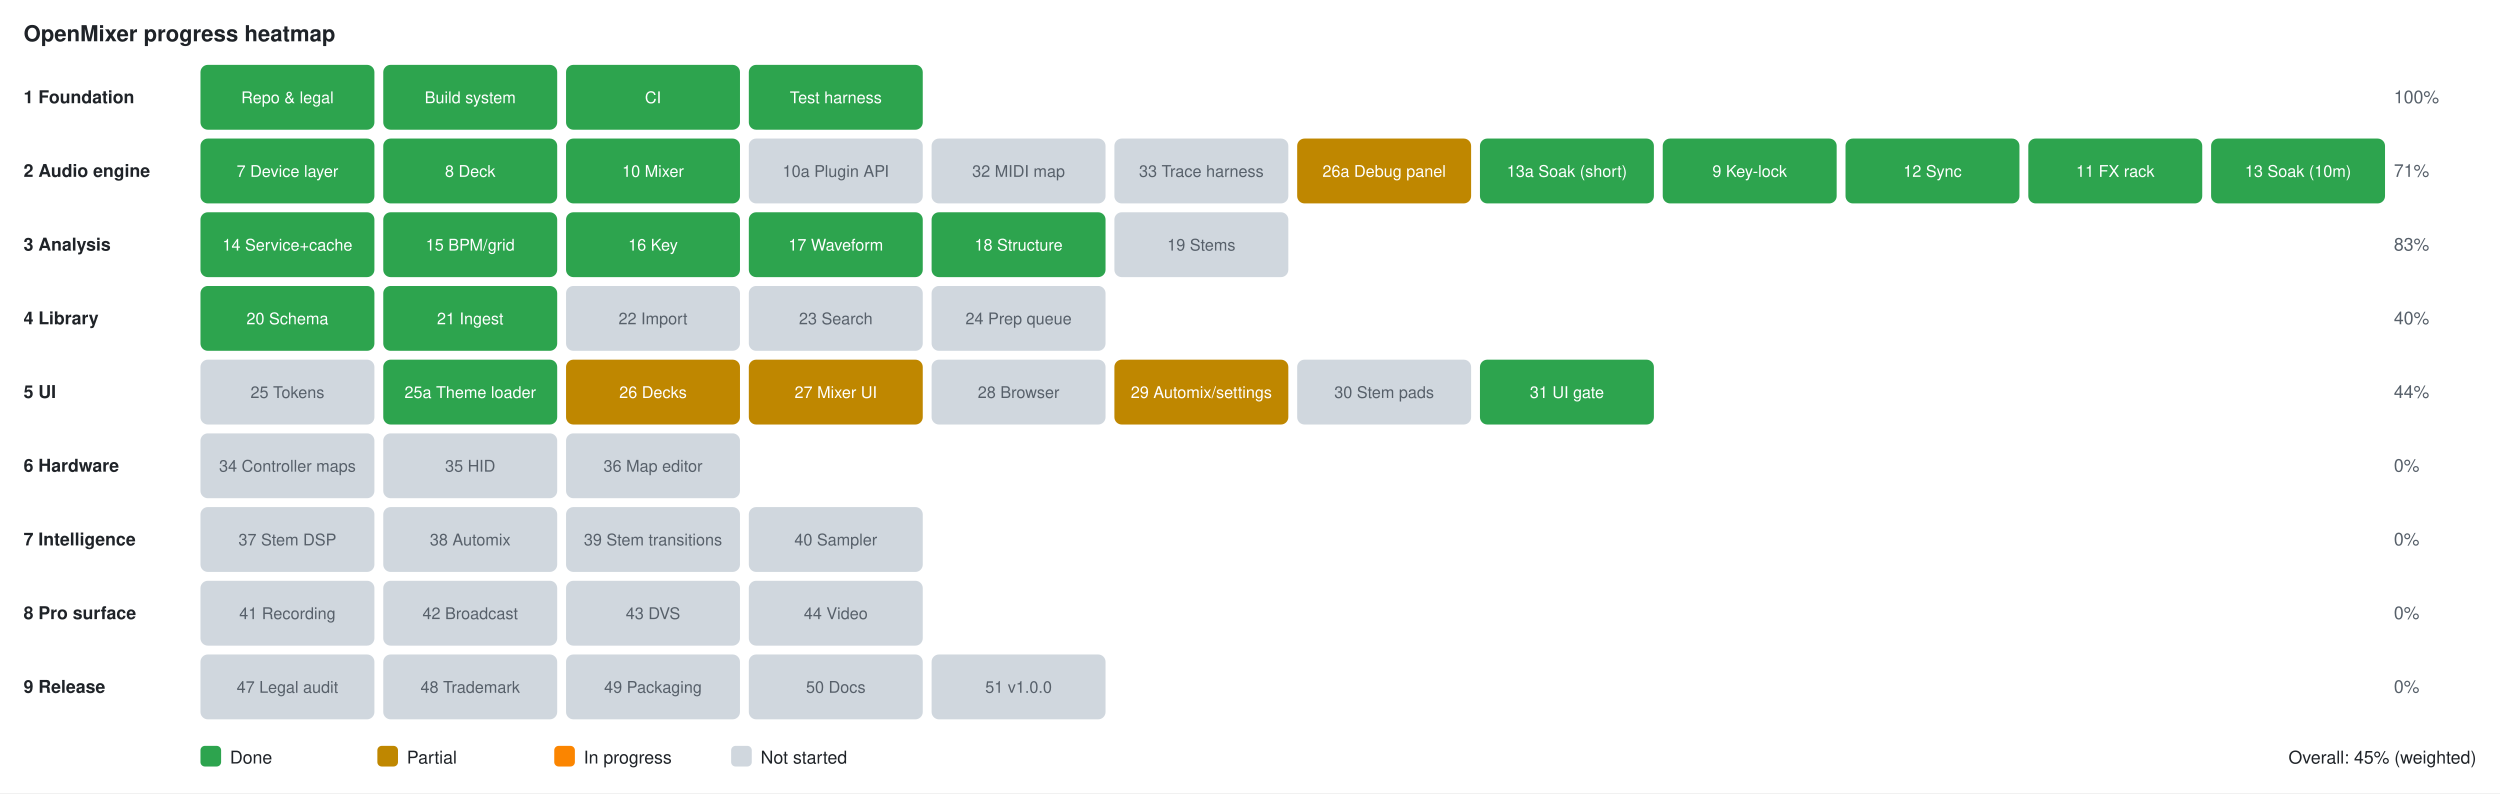
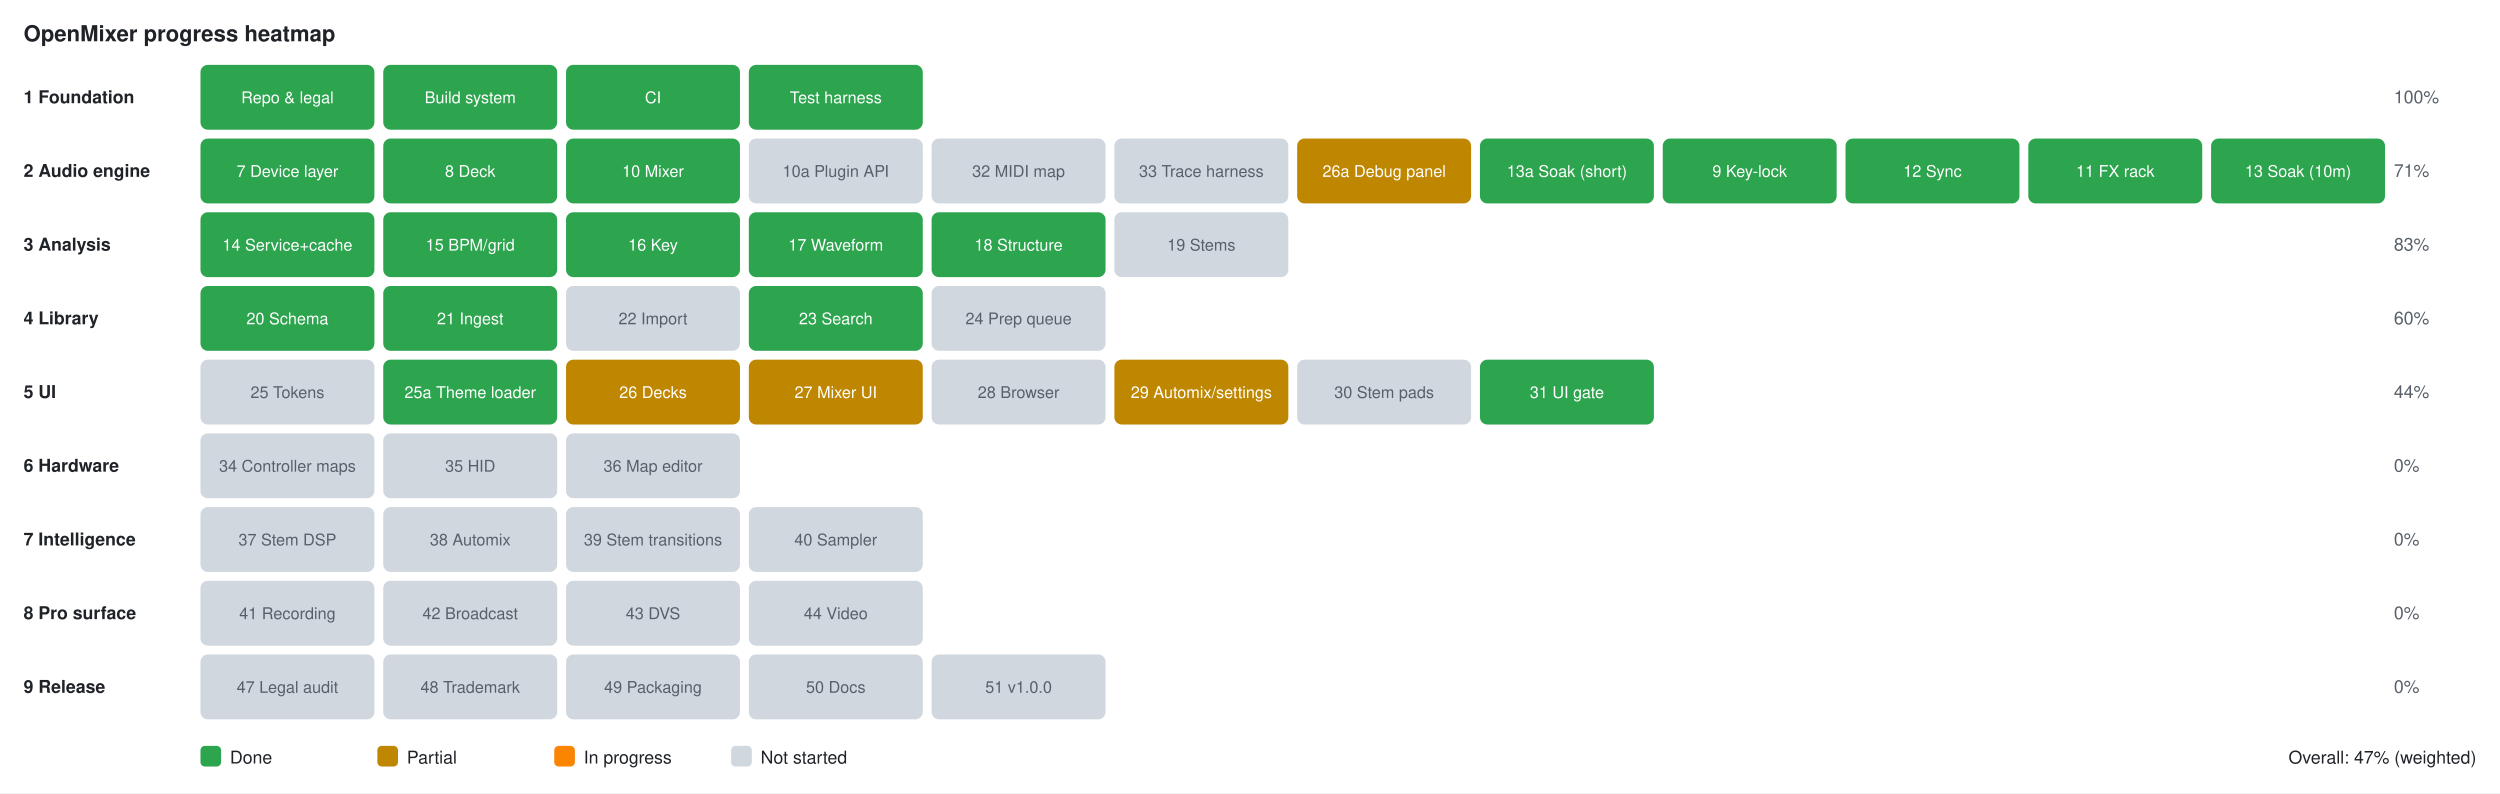
<svg xmlns="http://www.w3.org/2000/svg" width="1696" height="538" viewBox="0 0 1696 538" font-family="-apple-system,Segoe UI,Helvetica,Arial,sans-serif">
  <rect width="100%" height="100%" fill="#ffffff" />
  <text x="16" y="28" font-size="15" font-weight="600" fill="#1f2328">OpenMixer progress heatmap</text>
  <text x="16" y="70.0" font-size="12" font-weight="600" fill="#1f2328">1 Foundation</text>
  <g>
    <rect x="136" y="44" width="118" height="44" rx="5" fill="#2da44e" />
    <text x="195.0" y="70.0" font-size="11" text-anchor="middle" fill="#ffffff">Repo &amp; legal</text>
  </g>
  <g>
    <rect x="260" y="44" width="118" height="44" rx="5" fill="#2da44e" />
    <text x="319.0" y="70.0" font-size="11" text-anchor="middle" fill="#ffffff">Build system</text>
  </g>
  <g>
    <rect x="384" y="44" width="118" height="44" rx="5" fill="#2da44e" />
    <text x="443.0" y="70.0" font-size="11" text-anchor="middle" fill="#ffffff">CI</text>
  </g>
  <g>
    <rect x="508" y="44" width="118" height="44" rx="5" fill="#2da44e" />
    <text x="567.0" y="70.0" font-size="11" text-anchor="middle" fill="#ffffff">Test harness</text>
  </g>
  <text x="1624" y="70.0" font-size="12" fill="#57606a">100%</text>
  <text x="16" y="120.0" font-size="12" font-weight="600" fill="#1f2328">2 Audio engine</text>
  <g>
    <rect x="136" y="94" width="118" height="44" rx="5" fill="#2da44e" />
    <text x="195.0" y="120.0" font-size="11" text-anchor="middle" fill="#ffffff">7 Device layer</text>
  </g>
  <g>
    <rect x="260" y="94" width="118" height="44" rx="5" fill="#2da44e" />
    <text x="319.0" y="120.0" font-size="11" text-anchor="middle" fill="#ffffff">8 Deck</text>
  </g>
  <g>
    <rect x="384" y="94" width="118" height="44" rx="5" fill="#2da44e" />
    <text x="443.0" y="120.0" font-size="11" text-anchor="middle" fill="#ffffff">10 Mixer</text>
  </g>
  <g>
    <rect x="508" y="94" width="118" height="44" rx="5" fill="#d0d7de" />
    <text x="567.0" y="120.0" font-size="11" text-anchor="middle" fill="#57606a">10a Plugin API</text>
  </g>
  <g>
    <rect x="632" y="94" width="118" height="44" rx="5" fill="#d0d7de" />
    <text x="691.0" y="120.0" font-size="11" text-anchor="middle" fill="#57606a">32 MIDI map</text>
  </g>
  <g>
    <rect x="756" y="94" width="118" height="44" rx="5" fill="#d0d7de" />
    <text x="815.0" y="120.0" font-size="11" text-anchor="middle" fill="#57606a">33 Trace harness</text>
  </g>
  <g>
    <rect x="880" y="94" width="118" height="44" rx="5" fill="#bf8700" />
    <text x="939.0" y="120.0" font-size="11" text-anchor="middle" fill="#ffffff">26a Debug panel</text>
  </g>
  <g>
    <rect x="1004" y="94" width="118" height="44" rx="5" fill="#2da44e" />
    <text x="1063.0" y="120.0" font-size="11" text-anchor="middle" fill="#ffffff">13a Soak (short)</text>
  </g>
  <g>
    <rect x="1128" y="94" width="118" height="44" rx="5" fill="#2da44e" />
    <text x="1187.0" y="120.0" font-size="11" text-anchor="middle" fill="#ffffff">9 Key-lock</text>
  </g>
  <g>
    <rect x="1252" y="94" width="118" height="44" rx="5" fill="#2da44e" />
    <text x="1311.0" y="120.0" font-size="11" text-anchor="middle" fill="#ffffff">12 Sync</text>
  </g>
  <g>
    <rect x="1376" y="94" width="118" height="44" rx="5" fill="#2da44e" />
    <text x="1435.0" y="120.0" font-size="11" text-anchor="middle" fill="#ffffff">11 FX rack</text>
  </g>
  <g>
    <rect x="1500" y="94" width="118" height="44" rx="5" fill="#2da44e" />
    <text x="1559.0" y="120.0" font-size="11" text-anchor="middle" fill="#ffffff">13 Soak (10m)</text>
  </g>
  <text x="1624" y="120.0" font-size="12" fill="#57606a">71%</text>
  <text x="16" y="170.0" font-size="12" font-weight="600" fill="#1f2328">3 Analysis</text>
  <g>
    <rect x="136" y="144" width="118" height="44" rx="5" fill="#2da44e" />
    <text x="195.0" y="170.0" font-size="11" text-anchor="middle" fill="#ffffff">14 Service+cache</text>
  </g>
  <g>
    <rect x="260" y="144" width="118" height="44" rx="5" fill="#2da44e" />
    <text x="319.0" y="170.0" font-size="11" text-anchor="middle" fill="#ffffff">15 BPM/grid</text>
  </g>
  <g>
    <rect x="384" y="144" width="118" height="44" rx="5" fill="#2da44e" />
    <text x="443.0" y="170.0" font-size="11" text-anchor="middle" fill="#ffffff">16 Key</text>
  </g>
  <g>
    <rect x="508" y="144" width="118" height="44" rx="5" fill="#2da44e" />
    <text x="567.0" y="170.0" font-size="11" text-anchor="middle" fill="#ffffff">17 Waveform</text>
  </g>
  <g>
    <rect x="632" y="144" width="118" height="44" rx="5" fill="#2da44e" />
    <text x="691.0" y="170.0" font-size="11" text-anchor="middle" fill="#ffffff">18 Structure</text>
  </g>
  <g>
    <rect x="756" y="144" width="118" height="44" rx="5" fill="#d0d7de" />
    <text x="815.0" y="170.0" font-size="11" text-anchor="middle" fill="#57606a">19 Stems</text>
  </g>
  <text x="1624" y="170.0" font-size="12" fill="#57606a">83%</text>
  <text x="16" y="220.0" font-size="12" font-weight="600" fill="#1f2328">4 Library</text>
  <g>
    <rect x="136" y="194" width="118" height="44" rx="5" fill="#2da44e" />
    <text x="195.0" y="220.0" font-size="11" text-anchor="middle" fill="#ffffff">20 Schema</text>
  </g>
  <g>
    <rect x="260" y="194" width="118" height="44" rx="5" fill="#2da44e" />
    <text x="319.0" y="220.0" font-size="11" text-anchor="middle" fill="#ffffff">21 Ingest</text>
  </g>
  <g>
    <rect x="384" y="194" width="118" height="44" rx="5" fill="#d0d7de" />
    <text x="443.0" y="220.0" font-size="11" text-anchor="middle" fill="#57606a">22 Import</text>
  </g>
  <g>
-     <rect x="508" y="194" width="118" height="44" rx="5" fill="#d0d7de" />
-     <text x="567.0" y="220.0" font-size="11" text-anchor="middle" fill="#57606a">23 Search</text>
+     <rect x="508" y="194" width="118" height="44" rx="5" fill="#2da44e" />
+     <text x="567.0" y="220.0" font-size="11" text-anchor="middle" fill="#ffffff">23 Search</text>
  </g>
  <g>
    <rect x="632" y="194" width="118" height="44" rx="5" fill="#d0d7de" />
    <text x="691.0" y="220.0" font-size="11" text-anchor="middle" fill="#57606a">24 Prep queue</text>
  </g>
-   <text x="1624" y="220.0" font-size="12" fill="#57606a">40%</text>
+   <text x="1624" y="220.0" font-size="12" fill="#57606a">60%</text>
  <text x="16" y="270.0" font-size="12" font-weight="600" fill="#1f2328">5 UI</text>
  <g>
    <rect x="136" y="244" width="118" height="44" rx="5" fill="#d0d7de" />
    <text x="195.0" y="270.0" font-size="11" text-anchor="middle" fill="#57606a">25 Tokens</text>
  </g>
  <g>
    <rect x="260" y="244" width="118" height="44" rx="5" fill="#2da44e" />
    <text x="319.0" y="270.0" font-size="11" text-anchor="middle" fill="#ffffff">25a Theme loader</text>
  </g>
  <g>
    <rect x="384" y="244" width="118" height="44" rx="5" fill="#bf8700" />
    <text x="443.0" y="270.0" font-size="11" text-anchor="middle" fill="#ffffff">26 Decks</text>
  </g>
  <g>
    <rect x="508" y="244" width="118" height="44" rx="5" fill="#bf8700" />
    <text x="567.0" y="270.0" font-size="11" text-anchor="middle" fill="#ffffff">27 Mixer UI</text>
  </g>
  <g>
    <rect x="632" y="244" width="118" height="44" rx="5" fill="#d0d7de" />
    <text x="691.0" y="270.0" font-size="11" text-anchor="middle" fill="#57606a">28 Browser</text>
  </g>
  <g>
    <rect x="756" y="244" width="118" height="44" rx="5" fill="#bf8700" />
    <text x="815.0" y="270.0" font-size="11" text-anchor="middle" fill="#ffffff">29 Automix/settings</text>
  </g>
  <g>
    <rect x="880" y="244" width="118" height="44" rx="5" fill="#d0d7de" />
    <text x="939.0" y="270.0" font-size="11" text-anchor="middle" fill="#57606a">30 Stem pads</text>
  </g>
  <g>
    <rect x="1004" y="244" width="118" height="44" rx="5" fill="#2da44e" />
    <text x="1063.0" y="270.0" font-size="11" text-anchor="middle" fill="#ffffff">31 UI gate</text>
  </g>
  <text x="1624" y="270.0" font-size="12" fill="#57606a">44%</text>
  <text x="16" y="320.0" font-size="12" font-weight="600" fill="#1f2328">6 Hardware</text>
  <g>
    <rect x="136" y="294" width="118" height="44" rx="5" fill="#d0d7de" />
    <text x="195.0" y="320.0" font-size="11" text-anchor="middle" fill="#57606a">34 Controller maps</text>
  </g>
  <g>
    <rect x="260" y="294" width="118" height="44" rx="5" fill="#d0d7de" />
    <text x="319.0" y="320.0" font-size="11" text-anchor="middle" fill="#57606a">35 HID</text>
  </g>
  <g>
    <rect x="384" y="294" width="118" height="44" rx="5" fill="#d0d7de" />
    <text x="443.0" y="320.0" font-size="11" text-anchor="middle" fill="#57606a">36 Map editor</text>
  </g>
  <text x="1624" y="320.0" font-size="12" fill="#57606a">0%</text>
  <text x="16" y="370.0" font-size="12" font-weight="600" fill="#1f2328">7 Intelligence</text>
  <g>
    <rect x="136" y="344" width="118" height="44" rx="5" fill="#d0d7de" />
    <text x="195.0" y="370.0" font-size="11" text-anchor="middle" fill="#57606a">37 Stem DSP</text>
  </g>
  <g>
    <rect x="260" y="344" width="118" height="44" rx="5" fill="#d0d7de" />
    <text x="319.0" y="370.0" font-size="11" text-anchor="middle" fill="#57606a">38 Automix</text>
  </g>
  <g>
    <rect x="384" y="344" width="118" height="44" rx="5" fill="#d0d7de" />
    <text x="443.0" y="370.0" font-size="11" text-anchor="middle" fill="#57606a">39 Stem transitions</text>
  </g>
  <g>
    <rect x="508" y="344" width="118" height="44" rx="5" fill="#d0d7de" />
    <text x="567.0" y="370.0" font-size="11" text-anchor="middle" fill="#57606a">40 Sampler</text>
  </g>
  <text x="1624" y="370.0" font-size="12" fill="#57606a">0%</text>
  <text x="16" y="420.0" font-size="12" font-weight="600" fill="#1f2328">8 Pro surface</text>
  <g>
    <rect x="136" y="394" width="118" height="44" rx="5" fill="#d0d7de" />
    <text x="195.0" y="420.0" font-size="11" text-anchor="middle" fill="#57606a">41 Recording</text>
  </g>
  <g>
    <rect x="260" y="394" width="118" height="44" rx="5" fill="#d0d7de" />
    <text x="319.0" y="420.0" font-size="11" text-anchor="middle" fill="#57606a">42 Broadcast</text>
  </g>
  <g>
    <rect x="384" y="394" width="118" height="44" rx="5" fill="#d0d7de" />
    <text x="443.0" y="420.0" font-size="11" text-anchor="middle" fill="#57606a">43 DVS</text>
  </g>
  <g>
    <rect x="508" y="394" width="118" height="44" rx="5" fill="#d0d7de" />
    <text x="567.0" y="420.0" font-size="11" text-anchor="middle" fill="#57606a">44 Video</text>
  </g>
  <text x="1624" y="420.0" font-size="12" fill="#57606a">0%</text>
  <text x="16" y="470.0" font-size="12" font-weight="600" fill="#1f2328">9 Release</text>
  <g>
    <rect x="136" y="444" width="118" height="44" rx="5" fill="#d0d7de" />
    <text x="195.0" y="470.0" font-size="11" text-anchor="middle" fill="#57606a">47 Legal audit</text>
  </g>
  <g>
    <rect x="260" y="444" width="118" height="44" rx="5" fill="#d0d7de" />
    <text x="319.0" y="470.0" font-size="11" text-anchor="middle" fill="#57606a">48 Trademark</text>
  </g>
  <g>
    <rect x="384" y="444" width="118" height="44" rx="5" fill="#d0d7de" />
    <text x="443.0" y="470.0" font-size="11" text-anchor="middle" fill="#57606a">49 Packaging</text>
  </g>
  <g>
    <rect x="508" y="444" width="118" height="44" rx="5" fill="#d0d7de" />
    <text x="567.0" y="470.0" font-size="11" text-anchor="middle" fill="#57606a">50 Docs</text>
  </g>
  <g>
    <rect x="632" y="444" width="118" height="44" rx="5" fill="#d0d7de" />
    <text x="691.0" y="470.0" font-size="11" text-anchor="middle" fill="#57606a">51 v1.0.0</text>
  </g>
  <text x="1624" y="470.0" font-size="12" fill="#57606a">0%</text>
  <rect x="136" y="506" width="14" height="14" rx="3" fill="#2da44e" />
  <text x="156" y="518" font-size="12" fill="#1f2328">Done</text>
  <rect x="256" y="506" width="14" height="14" rx="3" fill="#bf8700" />
  <text x="276" y="518" font-size="12" fill="#1f2328">Partial</text>
  <rect x="376" y="506" width="14" height="14" rx="3" fill="#fb8500" />
  <text x="396" y="518" font-size="12" fill="#1f2328">In progress</text>
  <rect x="496" y="506" width="14" height="14" rx="3" fill="#d0d7de" />
  <text x="516" y="518" font-size="12" fill="#1f2328">Not started</text>
-   <text x="1680" y="518" font-size="12" text-anchor="end" fill="#1f2328">Overall: 45% (weighted)</text>
+   <text x="1680" y="518" font-size="12" text-anchor="end" fill="#1f2328">Overall: 47% (weighted)</text>
</svg>
